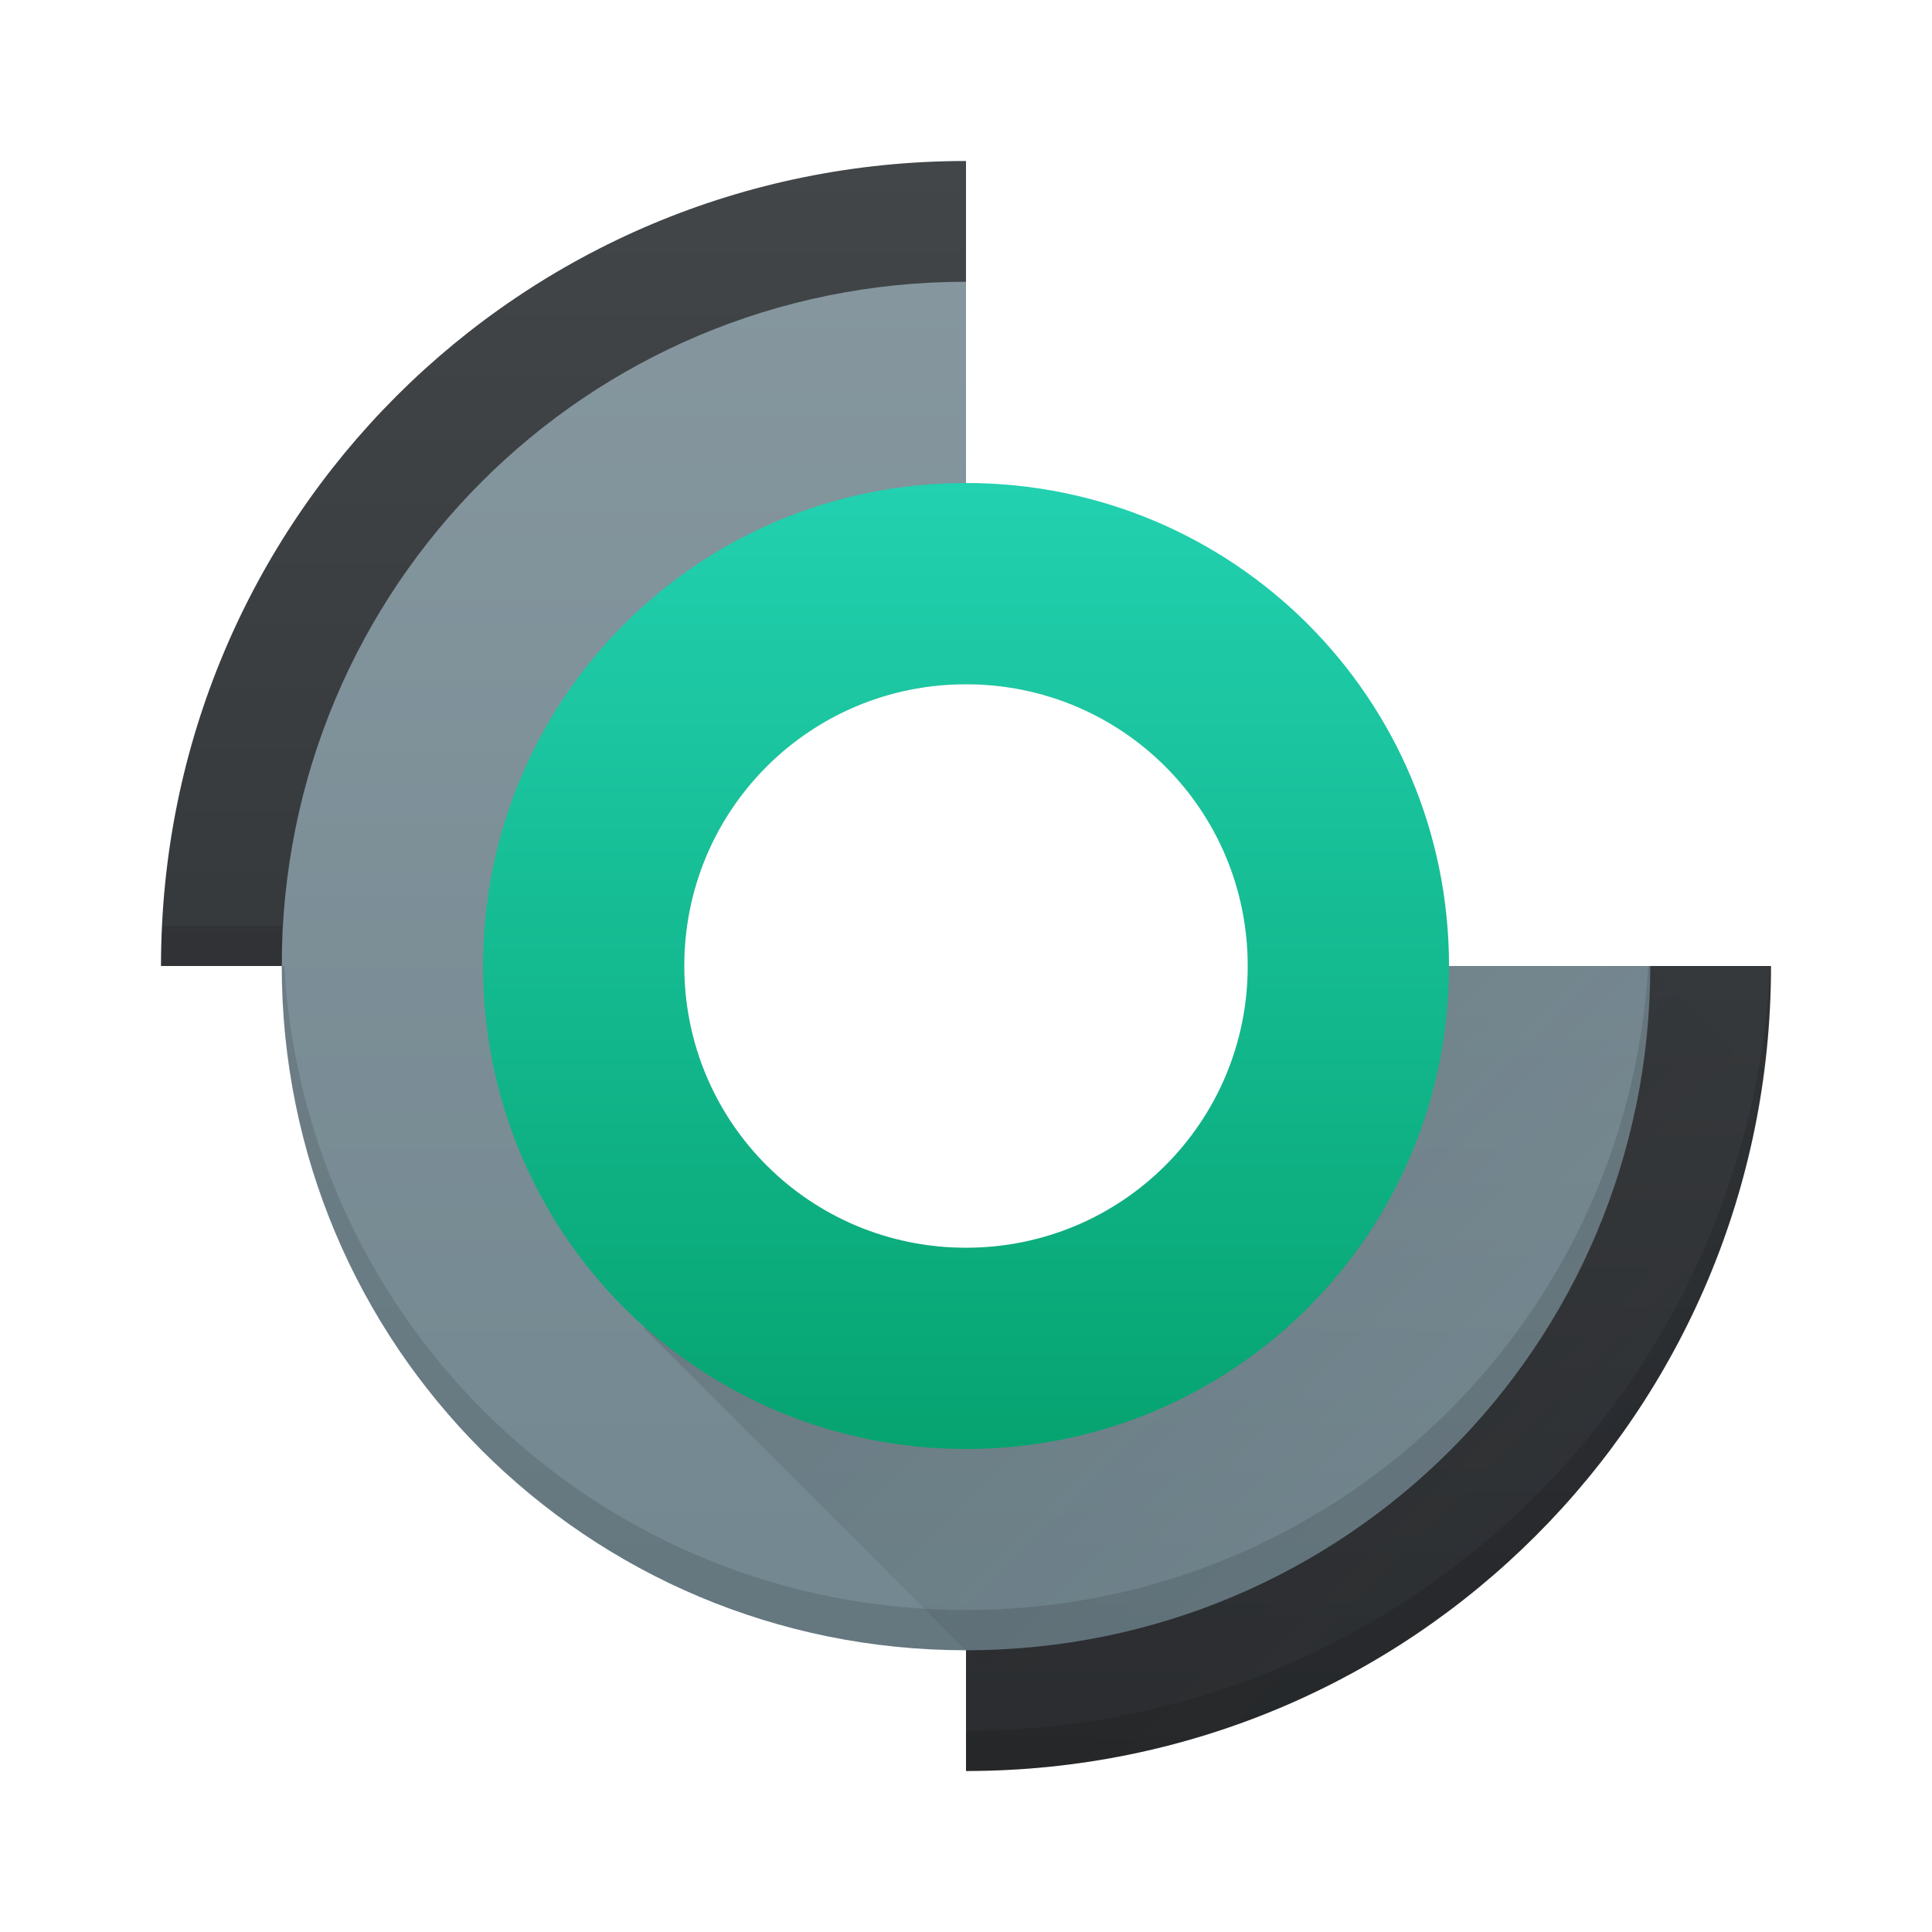
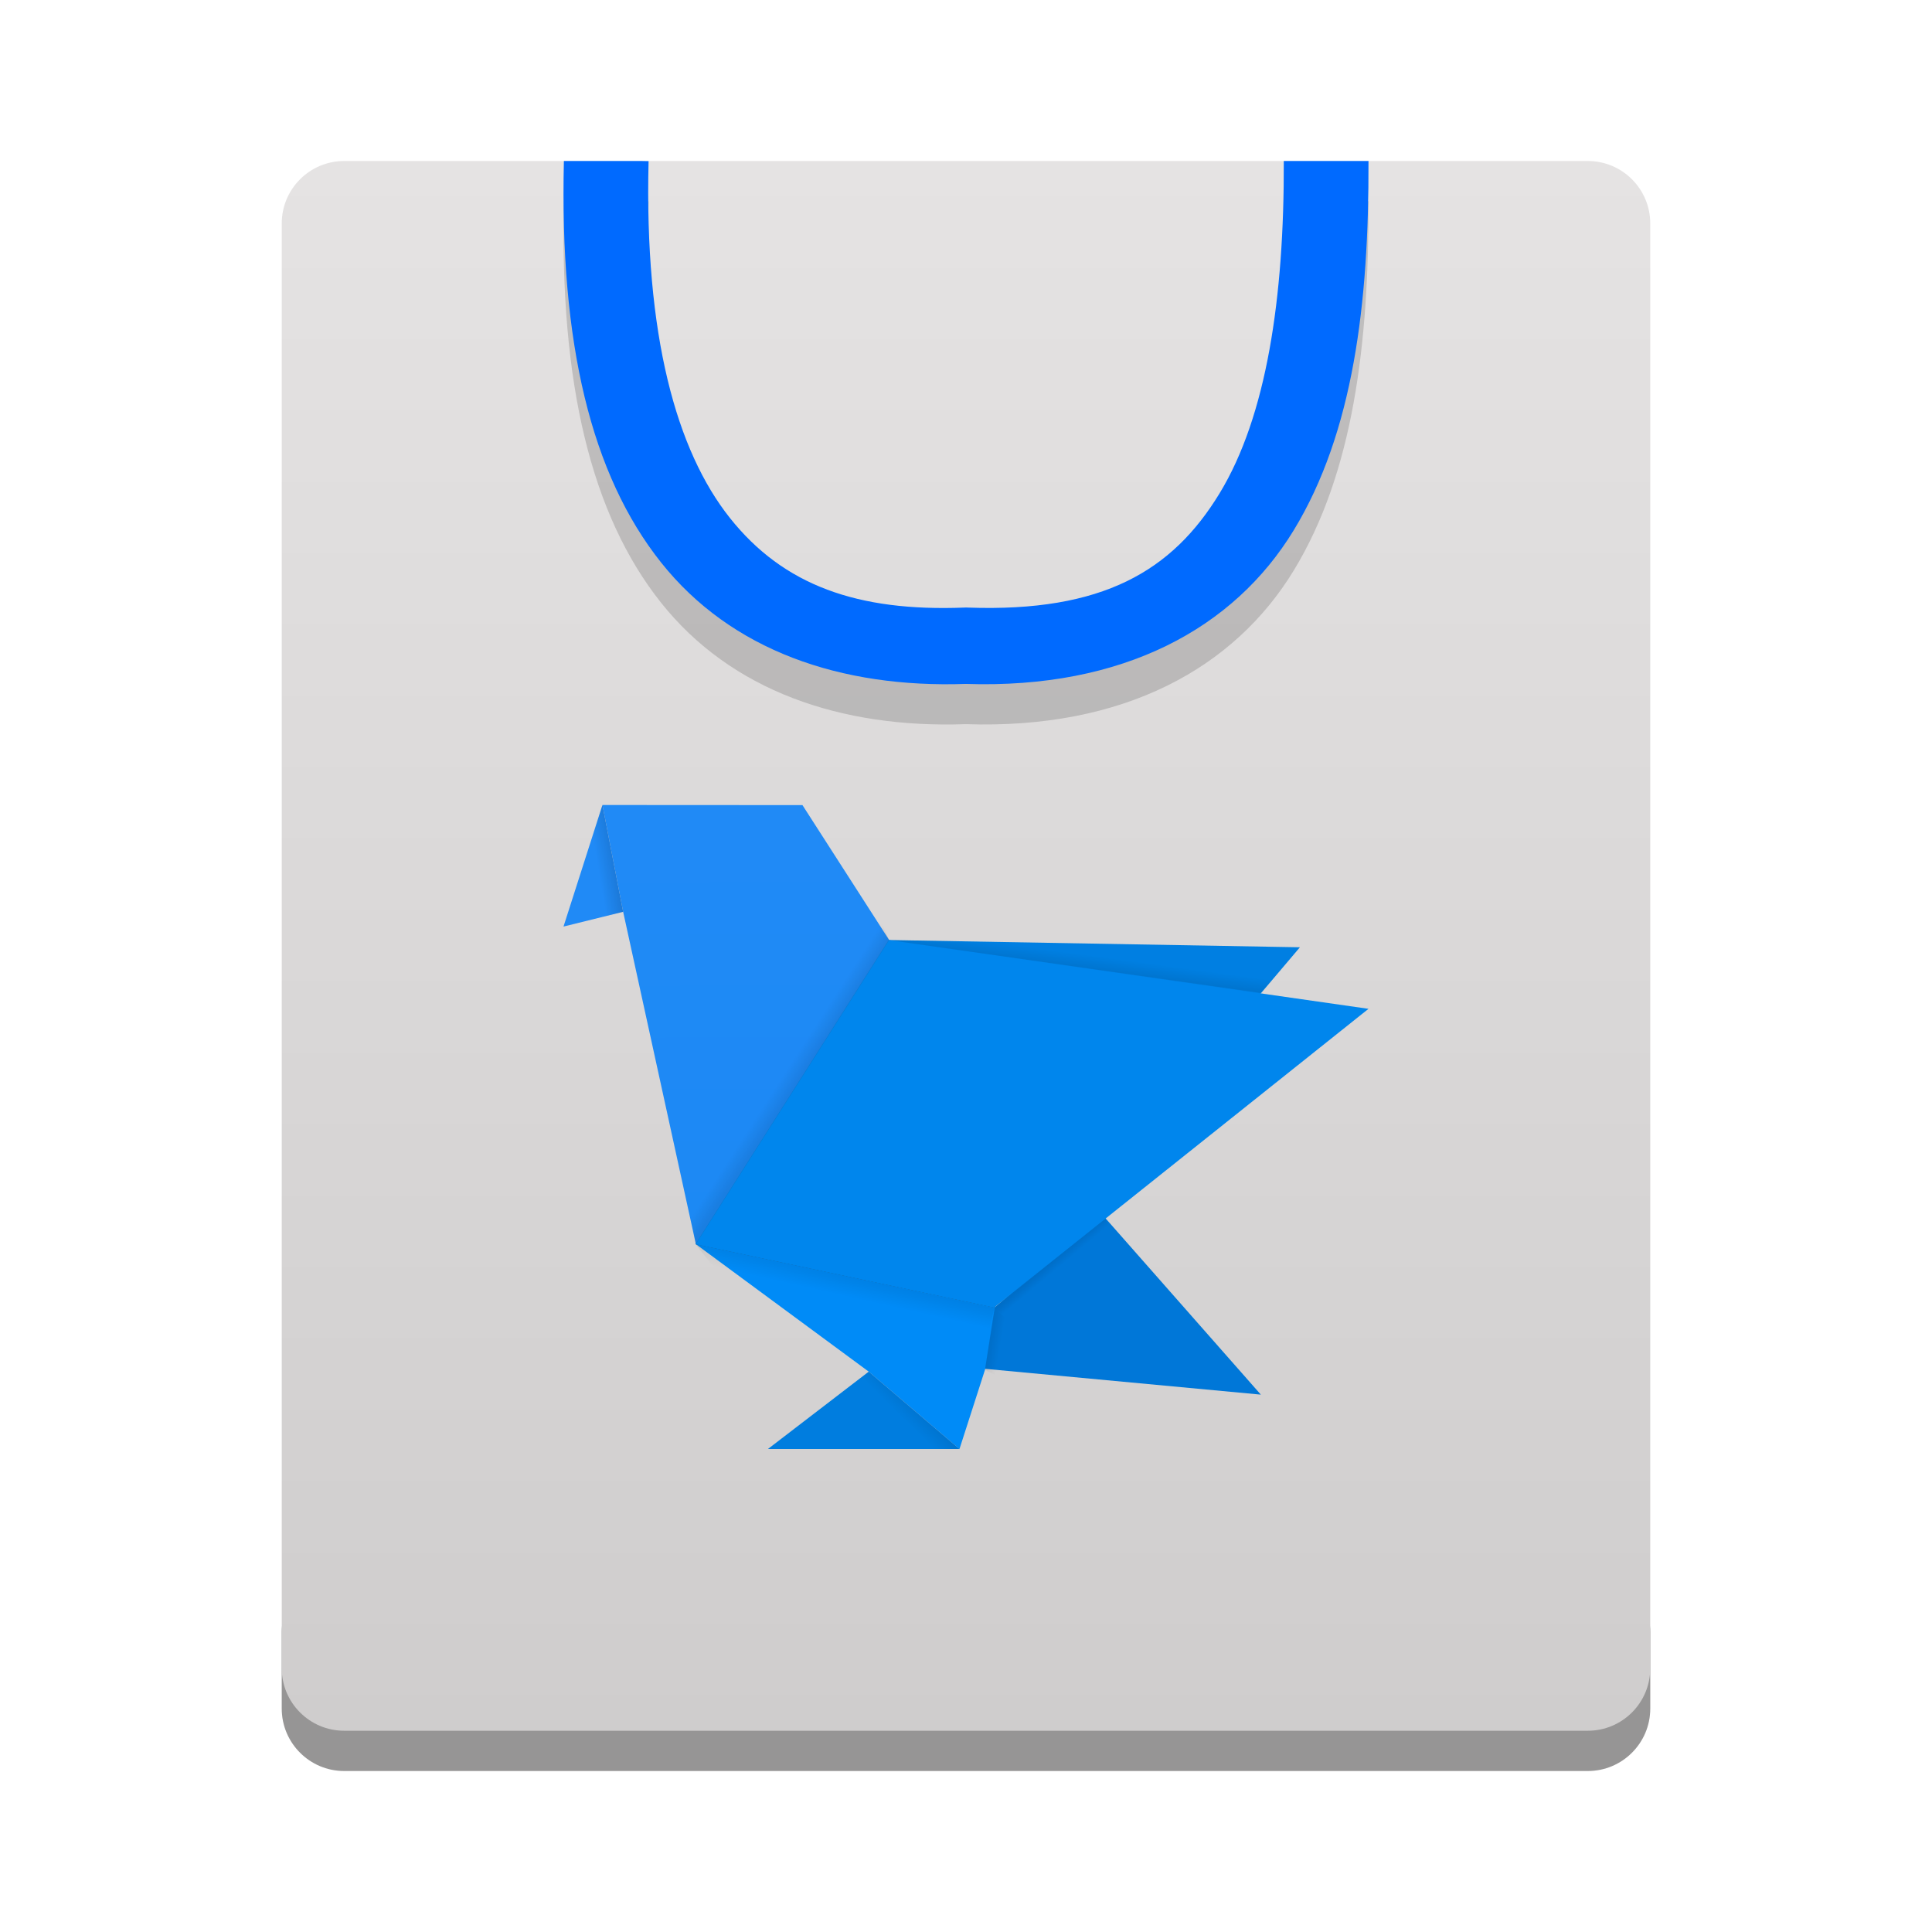
- <svg xmlns="http://www.w3.org/2000/svg" width="48" height="48">
-   <defs>
-     <linearGradient id="a" y1="41" y2="7" x2="0" gradientUnits="userSpaceOnUse">
-       <stop stop-color="#728790" />
-       <stop offset="1" stop-color="#85969e" />
+ <svg xmlns="http://www.w3.org/2000/svg" xmlns:xlink="http://www.w3.org/1999/xlink" version="1.1" id="svg2" width="48" height="48" viewBox="0 0 48 48">
+   <defs id="defs6">
+     <linearGradient id="linearGradient826">
+       <stop style="stop-color:#e5e3e3;stop-opacity:1" offset="0" id="stop822" />
+       <stop style="stop-color:#cfcdcd;stop-opacity:1" offset="1" id="stop824" />
    </linearGradient>
-     <linearGradient id="b" y1="36" y2="12" x2="0" gradientUnits="userSpaceOnUse">
-       <stop stop-color="#06a370" />
-       <stop offset="1" stop-color="#22d1b0" />
+     <clipPath clipPathUnits="userSpaceOnUse" id="clipPath1227">
+       <path d="M 0,660 H 660 V 0 H 0 Z" id="path1225" />
+     </clipPath>
+     <clipPath clipPathUnits="userSpaceOnUse" id="clipPath1237">
+       <path d="M -102.917,69.287 H 102.917 V -69.287 h -205.834 z" id="path1235" />
+     </clipPath>
+     <clipPath clipPathUnits="userSpaceOnUse" id="clipPath1865">
+       <path d="M -102.917,69.287 H 102.917 V -69.287 h -205.834 z" id="path1863" />
+     </clipPath>
+     <clipPath clipPathUnits="userSpaceOnUse" id="clipPath2493">
+       <path d="M -102.917,69.287 H 102.917 V -69.287 h -205.834 z" id="path2491" />
+     </clipPath>
+     <clipPath clipPathUnits="userSpaceOnUse" id="clipPath3121">
+       <path d="M -102.917,69.287 H 102.917 V -69.287 h -205.834 z" id="path3119" />
+     </clipPath>
+     <clipPath clipPathUnits="userSpaceOnUse" id="clipPath3749">
+       <path d="M -102.917,69.287 H 102.917 V -69.287 h -205.834 z" id="path3747" />
+     </clipPath>
+     <clipPath clipPathUnits="userSpaceOnUse" id="clipPath4377">
+       <path d="M -102.917,69.287 H 102.917 V -69.287 h -205.834 z" id="path4375" />
+     </clipPath>
+     <clipPath clipPathUnits="userSpaceOnUse" id="clipPath5005">
+       <path d="M -102.917,69.287 H 102.917 V -69.287 h -205.834 z" id="path5003" />
+     </clipPath>
+     <clipPath clipPathUnits="userSpaceOnUse" id="clipPath5633">
+       <path d="M -102.917,69.287 H 102.917 V -69.287 h -205.834 z" id="path5631" />
+     </clipPath>
+     <clipPath clipPathUnits="userSpaceOnUse" id="clipPath6261">
+       <path d="M -102.917,69.287 H 102.917 V -69.287 h -205.834 z" id="path6259" />
+     </clipPath>
+     <clipPath clipPathUnits="userSpaceOnUse" id="clipPath6889">
+       <path d="M -102.917,69.287 H 102.917 V -69.287 h -205.834 z" id="path6887" />
+     </clipPath>
+     <clipPath clipPathUnits="userSpaceOnUse" id="clipPath7517">
+       <path d="M -102.917,69.287 H 102.917 V -69.287 h -205.834 z" id="path7515" />
+     </clipPath>
+     <clipPath clipPathUnits="userSpaceOnUse" id="clipPath8145">
+       <path d="M -102.917,69.287 H 102.917 V -69.287 h -205.834 z" id="path8143" />
+     </clipPath>
+     <clipPath clipPathUnits="userSpaceOnUse" id="clipPath8773">
+       <path d="M -102.917,69.287 H 102.917 V -69.287 h -205.834 z" id="path8771" />
+     </clipPath>
+     <filter id="filter4193" style="color-interpolation-filters:sRGB">
+       <feColorMatrix id="feColorMatrix4191" values="0.22 0.72 0.07 0.5 0 0.22 0.72 0.07 0.5 0 0.22 0.72 0.07 0.5 0 0 0 0 1 0 " />
+     </filter>
+     <linearGradient id="linearGradient17488">
+       <stop style="stop-color:#000000;stop-opacity:0.123" offset="0" id="stop17484" />
+       <stop style="stop-color:#000000;stop-opacity:0" offset="1" id="stop17486" />
    </linearGradient>
-     <linearGradient id="c" y1="44" y2="4" x2="0" gradientUnits="userSpaceOnUse">
-       <stop stop-color="#2a2c2f" />
-       <stop offset="1" stop-color="#424649" />
+     <filter id="filter8477" style="color-interpolation-filters:sRGB">
+       <feColorMatrix id="feColorMatrix8475" values="0.22 0.72 0.07 0.5 0 0.22 0.72 0.07 0.5 0 0.22 0.72 0.07 0.5 0 0 0 0 1 0 " />
+     </filter>
+     <linearGradient xlink:href="#linearGradient826" id="linearGradient5005" x1="234.995" y1="0.841" x2="234.995" y2="255.373" gradientUnits="userSpaceOnUse" gradientTransform="matrix(1.000097,0,0,0.9785426,0.551536,-0.2802052)" />
+     <linearGradient xlink:href="#linearGradient5126-9" id="linearGradient5057-0" x1="3550.01" y1="166.406" x2="3457.928" y2="68.058" gradientUnits="userSpaceOnUse" gradientTransform="matrix(0.1580137,0,0,-0.1534592,-660.1409,327.8901)" />
+     <linearGradient id="linearGradient5126-9">
+       <stop style="stop-color:#000000;stop-opacity:0.078" offset="0" id="stop5122-3" />
+       <stop style="stop-color:#000000;stop-opacity:0" offset="1" id="stop5124-6" />
    </linearGradient>
-     <linearGradient id="d" y1="15" x1="15" y2="44" x2="44" gradientUnits="userSpaceOnUse">
-       <stop stop-color="#020303" />
-       <stop offset="1" stop-color="#424649" stop-opacity="0" />
+     <linearGradient xlink:href="#linearGradient5126-9" id="linearGradient5010-0" x1="5709.909" y1="3656.13" x2="5721.645" y2="3747.193" gradientUnits="userSpaceOnUse" gradientTransform="matrix(0.1580137,0,0,-0.1534592,-661.6513,427.9787)" />
+     <linearGradient xlink:href="#linearGradient5126-9" id="linearGradient17531-6" x1="4328.198" y1="1339.151" x2="4417.95" y2="1323.124" gradientUnits="userSpaceOnUse" gradientTransform="matrix(0.1580137,0,0,-0.1534592,-661.6513,428.3678)" />
+     <linearGradient xlink:href="#linearGradient5126-9" id="linearGradient17521-2" x1="4730.331" y1="1641.33" x2="4768.774" y2="1593.249" gradientUnits="userSpaceOnUse" gradientTransform="matrix(0.1580137,0,0,-0.1534592,-661.6513,427.9787)" />
+     <linearGradient xlink:href="#linearGradient5126-9" id="linearGradient17419-2-6" x1="4552.577" y1="2938.654" x2="4462.826" y2="2999.557" gradientUnits="userSpaceOnUse" gradientTransform="matrix(0.1580137,0,0,-0.1534592,-916.9271,410.2703)" />
+     <linearGradient xlink:href="#linearGradient17488" id="linearGradient17458-1" x1="1664.645" y1="3954.771" x2="1536.428" y2="3932.333" gradientUnits="userSpaceOnUse" gradientTransform="matrix(0.1580137,0,0,-0.1534592,-676.6383,399.2788)" />
+     <linearGradient xlink:href="#linearGradient17425-2" id="linearGradient17427-9" x1="3725.58" y1="3820.143" x2="3687.115" y2="1294.275" gradientUnits="userSpaceOnUse" gradientTransform="matrix(0.1580137,0,0,-0.1534592,-917.4569,410.2703)" />
+     <linearGradient id="linearGradient17425-2">
+       <stop style="stop-color:#0086ed;stop-opacity:1" offset="0" id="stop17421-0" />
+       <stop style="stop-color:#0086ed;stop-opacity:1" offset="1" id="stop17423-2" />
+     </linearGradient>
+     <linearGradient xlink:href="#linearGradient17417-7" id="linearGradient17419-3" x1="3712.758" y1="4602.265" x2="3725.58" y2="1672.515" gradientUnits="userSpaceOnUse" gradientTransform="matrix(0.1580137,0,0,-0.1534592,-916.9271,410.2703)" />
+     <linearGradient id="linearGradient17417-7">
+       <stop style="stop-color:#208af6;stop-opacity:1" offset="0" id="stop17413-5" />
+       <stop style="stop-color:#1c89f4;stop-opacity:1" offset="1" id="stop17415-9" />
+     </linearGradient>
+     <linearGradient gradientTransform="matrix(0.1580137,0,0,-0.1534592,-662.181,427.9787)" xlink:href="#linearGradient5126-9" id="linearGradient17435-3-2" x1="3395.859" y1="1534.827" x2="3364.825" y2="1389.709" gradientUnits="userSpaceOnUse" />
+     <linearGradient xlink:href="#linearGradient17433-8" id="linearGradient17435-2" x1="4353.841" y1="1800.731" x2="4341.02" y2="-340.487" gradientUnits="userSpaceOnUse" gradientTransform="matrix(0.1580137,0,0,-0.126775,-661.6513,380.2698)" />
+     <linearGradient id="linearGradient17433-8">
+       <stop style="stop-color:#008bf7;stop-opacity:1" offset="0" id="stop17429-9" />
+       <stop style="stop-color:#008bf7;stop-opacity:1" offset="1" id="stop17431-7" />
    </linearGradient>
  </defs>
-   <g stroke-opacity=".55" stroke-width="2.8">
-     <path fill="url(#c)" d="m24 4c-11.08 0-20 8.92-20 20h7c0-7.202 5.798-13 13-13zm13 20c0 7.202-5.798 13-13 13v7c11.08 0 20-8.92 20-20z" />
-     <path fill="url(#a)" d="m24 7c-9.418 0-17 7.582-17 17 0 9.418 7.582 17 17 17 9.418 0 17-7.582 17-17h-7c0 5.54-4.46 10-10 10-5.54 0-10-4.46-10-10 0-5.54 4.46-10 10-10z" />
+   <g id="g840" transform="matrix(0.1565817,0,0,0.1565817,4.114119,3.915074)">
+     <rect style="fill:#cfcdcd;fill-opacity:1;stroke:none;stroke-width:2.262;stroke-miterlimit:1.414" id="rect4997-9" width="217.139" height="31.932" x="18.431" y="224.068" rx="9.909" />
+     <rect style="fill:#000000;fill-opacity:0.275;stroke:none;stroke-width:2.262;stroke-miterlimit:1.414" id="rect4997-9-2" width="217.139" height="31.932" x="18.431" y="224.068" rx="9.909" />
+     <rect style="fill:url(#linearGradient5005);fill-opacity:1;stroke:none;stroke-width:6.318;stroke-miterlimit:1.414" id="rect4997" width="217.139" height="249.071" x="18.431" y="0.542" rx="9.909" />
+     <path id="path5090-7" style="color:#000000;font-style:normal;font-variant:normal;font-weight:normal;font-stretch:normal;font-size:medium;line-height:normal;font-family:sans-serif;font-variant-ligatures:normal;font-variant-position:normal;font-variant-caps:normal;font-variant-numeric:normal;font-variant-alternates:normal;font-variant-east-asian:normal;font-feature-settings:normal;font-variation-settings:normal;text-indent:0;text-align:start;text-decoration:none;text-decoration-line:none;text-decoration-style:solid;text-decoration-color:#000000;letter-spacing:normal;word-spacing:normal;text-transform:none;writing-mode:lr-tb;direction:ltr;text-orientation:mixed;dominant-baseline:auto;baseline-shift:baseline;text-anchor:start;white-space:normal;shape-padding:0;shape-margin:0;inline-size:0;clip-rule:nonzero;display:inline;overflow:visible;visibility:visible;opacity:1;isolation:auto;mix-blend-mode:normal;color-interpolation:sRGB;color-interpolation-filters:linearRGB;solid-color:#000000;solid-opacity:1;vector-effect:none;fill:#000000;fill-opacity:0.157;fill-rule:nonzero;stroke:none;stroke-width:12.764;stroke-linecap:butt;stroke-linejoin:miter;stroke-miterlimit:4;stroke-dasharray:none;stroke-dashoffset:0;stroke-opacity:1;color-rendering:auto;image-rendering:auto;shape-rendering:auto;text-rendering:auto;enable-background:accumulate;stop-color:#000000;stop-opacity:1" d="m 63.197,6.929 c -0.68,28.891 4.302,49.73 15.433,63.719 11.095,13.943 28.483,19.946 48.321,19.251 25.022,0.841 42.589,-8.851 52.048,-24.377 9.465,-15.535 11.94,-36.013 11.864,-58.593 h -13.439 c 0.076,21.704 -2.731,40.49 -10.197,52.744 -7.476,12.27 -18.502,18.88 -39.935,18.114 l -0.276,-0.012 -0.276,0.012 C 109.789,78.452 98.054,74.268 89.549,63.58 81.044,52.892 75.955,34.555 76.635,6.952 l -1.168,-0.024 z" />
+     <path id="path5090" style="color:#000000;font-style:normal;font-variant:normal;font-weight:normal;font-stretch:normal;font-size:medium;line-height:normal;font-family:sans-serif;font-variant-ligatures:normal;font-variant-position:normal;font-variant-caps:normal;font-variant-numeric:normal;font-variant-alternates:normal;font-variant-east-asian:normal;font-feature-settings:normal;font-variation-settings:normal;text-indent:0;text-align:start;text-decoration:none;text-decoration-line:none;text-decoration-style:solid;text-decoration-color:#000000;letter-spacing:normal;word-spacing:normal;text-transform:none;writing-mode:lr-tb;direction:ltr;text-orientation:mixed;dominant-baseline:auto;baseline-shift:baseline;text-anchor:start;white-space:normal;shape-padding:0;shape-margin:0;inline-size:0;clip-rule:nonzero;display:inline;overflow:visible;visibility:visible;opacity:1;isolation:auto;mix-blend-mode:normal;color-interpolation:sRGB;color-interpolation-filters:linearRGB;solid-color:#000000;solid-opacity:1;vector-effect:none;fill:#006aff;fill-opacity:1;fill-rule:nonzero;stroke:none;stroke-width:12.764;stroke-linecap:butt;stroke-linejoin:miter;stroke-miterlimit:4;stroke-dasharray:none;stroke-dashoffset:0;stroke-opacity:1;color-rendering:auto;image-rendering:auto;shape-rendering:auto;text-rendering:auto;enable-background:accumulate;stop-color:#000000;stop-opacity:1" d="M 63.197,0.542 C 62.517,29.433 67.498,50.272 78.63,64.261 c 11.095,13.943 28.483,19.946 48.321,19.251 25.022,0.841 42.589,-8.851 52.048,-24.377 9.465,-15.535 11.94,-36.013 11.864,-58.593 H 177.424 C 177.5,22.247 174.693,41.033 167.227,53.286 159.751,65.557 148.725,72.167 127.292,71.401 l -0.276,-0.012 -0.276,0.012 C 109.789,72.066 98.054,67.882 89.549,57.193 81.044,46.505 75.955,28.168 76.635,0.566 l -1.168,-0.024 z" />
  </g>
-   <path opacity=".2" fill="url(#d)" fill-rule="evenodd" d="m22 15l-7 7 2.68 10-1.68 1 10.801 10.801c8.829-1.227 15.773-8.171 17-17l-2.801-2.801h-5c0-3.597-1.575-6.804-4.066-9zm2 2c3.878 0 7 3.122 7 7 0 3.878-3.122 7-7 7-3.878 0-7-3.122-7-7 0-3.878 3.122-7 7-7" />
-   <g stroke-opacity=".55" stroke-width="2.8">
-     <path fill="url(#b)" d="m24 12c-6.648 0-12 5.352-12 12 0 6.648 5.352 12 12 12 6.648 0 12-5.352 12-12 0-6.648-5.352-12-12-12m0 5c3.878 0 7 3.122 7 7 0 3.878-3.122 7-7 7-3.878 0-7-3.122-7-7 0-3.878 3.122-7 7-7" />
-     <g fill-opacity=".118">
-       <path d="m4.03 23c-.016.332-.025.664-.025 1h3v-1h-2zm39.949 1c-.518 10.611-9.23 19-19.975 19v1c11.08 0 20-8.92 20-20z" />
-       <path d="m7 24c0 9.418 7.582 17 17 17 9.418 0 17-7.582 17-17h-.051c-.517 8.946-7.869 16-16.949 16-9.08 0-16.417-7.06-16.936-16z" />
-     </g>
+   <g id="g5319" transform="matrix(0.02116402,0,0,0.02286004,24.23545,27.39992)">
+     <path id="path17401-3" d="M -328.235,153.608 7.494,288.742 335.008,317.119 c -185.638,-195.1 0,0 -185.638,-195.1 L 22.263,222.474 Z" style="fill:#0077d8;fill-opacity:1;fill-rule:evenodd;stroke:none;stroke-width:0.261px;stroke-linecap:butt;stroke-linejoin:miter;stroke-opacity:1" />
+     <path id="path17403-6" d="m -328.235,153.608 202.935,138.519 106.528,84.079 29.892,-85.953 13.647,-79.396 z" style="fill:url(#linearGradient17435-2);fill-opacity:1;fill-rule:evenodd;stroke:none;stroke-width:0.237px;stroke-linecap:butt;stroke-linejoin:miter;stroke-opacity:1" />
+     <path id="path17403-5-1" d="m -328.764,153.608 174.236,200.695 135.756,21.903 41.035,-153.343 z" style="fill:url(#linearGradient17435-3-2);fill-opacity:1;fill-rule:evenodd;stroke:none;stroke-width:0.261px;stroke-linecap:butt;stroke-linejoin:miter;stroke-opacity:1" />
+     <path id="path17405-2" d="m -243.658,376.206 118.358,-84.079 106.528,84.079" style="fill:#007ddf;fill-opacity:1;fill-rule:evenodd;stroke:none;stroke-width:0.261px;stroke-linecap:butt;stroke-linejoin:miter;stroke-opacity:1" />
+     <path id="path17395-9" d="m -203.103,-323.582 -234.811,-0.123 24.312,116.088 85.367,361.225 226.912,-330.557 z" style="fill:url(#linearGradient17419-3);fill-opacity:1;fill-rule:evenodd;stroke:none;stroke-width:0.261px;stroke-linecap:butt;stroke-linejoin:miter;stroke-opacity:1" />
+     <path id="path17397-3" d="m -437.914,-323.706 -45.711,132.117 70.023,-16.029 z" style="fill:#208af6;fill-opacity:1;fill-rule:evenodd;stroke:none;stroke-width:0.261px;stroke-linecap:butt;stroke-linejoin:miter;stroke-opacity:1" />
+     <path id="path17399-1" d="M -101.323,-176.95 22.263,222.474 -328.235,153.608 -101.323,-176.95" style="fill:#333333;fill-rule:evenodd;stroke:none;stroke-width:0.261px;stroke-linecap:butt;stroke-linejoin:miter;stroke-opacity:1" />
+     <path id="path17409-9" d="m 22.263,222.474 358.602,-391.553 -482.187,-7.87 -226.912,330.557 z" style="fill:#007fe2;fill-opacity:1;fill-rule:evenodd;stroke:none;stroke-width:0.261px;stroke-linecap:butt;stroke-linejoin:miter;stroke-opacity:1" />
+     <path id="path17407-4" d="M -328.764,153.608 21.733,222.474 461.375,-102.181 l -563.227,-74.769 -226.912,330.557" style="fill:url(#linearGradient17427-9);fill-opacity:1;fill-rule:evenodd;stroke:none;stroke-width:0.261px;stroke-linecap:butt;stroke-linejoin:miter;stroke-opacity:1" />
+     <path id="path17397-0-7" d="m -437.914,-323.706 -45.711,132.117 70.023,-16.029 z" style="fill:url(#linearGradient17458-1);fill-opacity:1;fill-rule:evenodd;stroke:none;stroke-width:0.261px;stroke-linecap:butt;stroke-linejoin:miter;stroke-opacity:1" />
+     <path id="path17395-5-8" d="m -160.077,-296.973 -263.38,1.968 95.222,448.613 226.912,-330.557 z" style="fill:url(#linearGradient17419-2-6);fill-opacity:1;fill-rule:evenodd;stroke:none;stroke-width:0.261px;stroke-linecap:butt;stroke-linejoin:miter;stroke-opacity:1" />
+     <path id="path17513-4" d="m 21.733,222.474 25.169,20.992 131.083,-80 -25.75,-37.273 z" style="fill:url(#linearGradient17521-2);fill-opacity:1;fill-rule:evenodd;stroke:none;stroke-width:0.261px;stroke-linecap:butt;stroke-linejoin:miter;stroke-opacity:1" />
+     <path id="path17523-5" d="m 22.263,222.863 -11.143,67.39 19.753,8.854 16.029,-55.253 z" style="fill:url(#linearGradient17531-6);fill-opacity:1;fill-rule:evenodd;stroke:none;stroke-width:0.261px;stroke-linecap:butt;stroke-linejoin:miter;stroke-opacity:1" />
+     <path id="path5002-0" d="m -101.852,-176.95 482.717,7.87 -46.184,49.66 z" style="fill:url(#linearGradient5010-0);fill-opacity:1;fill-rule:evenodd;stroke:none;stroke-width:0.261px;stroke-linecap:butt;stroke-linejoin:miter;stroke-opacity:1" />
+     <path id="path17405-3-3" d="m -243.658,376.206 118.358,-84.079 106.528,84.079" style="fill:url(#linearGradient5057-0);fill-opacity:1;fill-rule:evenodd;stroke:none;stroke-width:0.261px;stroke-linecap:butt;stroke-linejoin:miter;stroke-opacity:1" />
  </g>
</svg>
